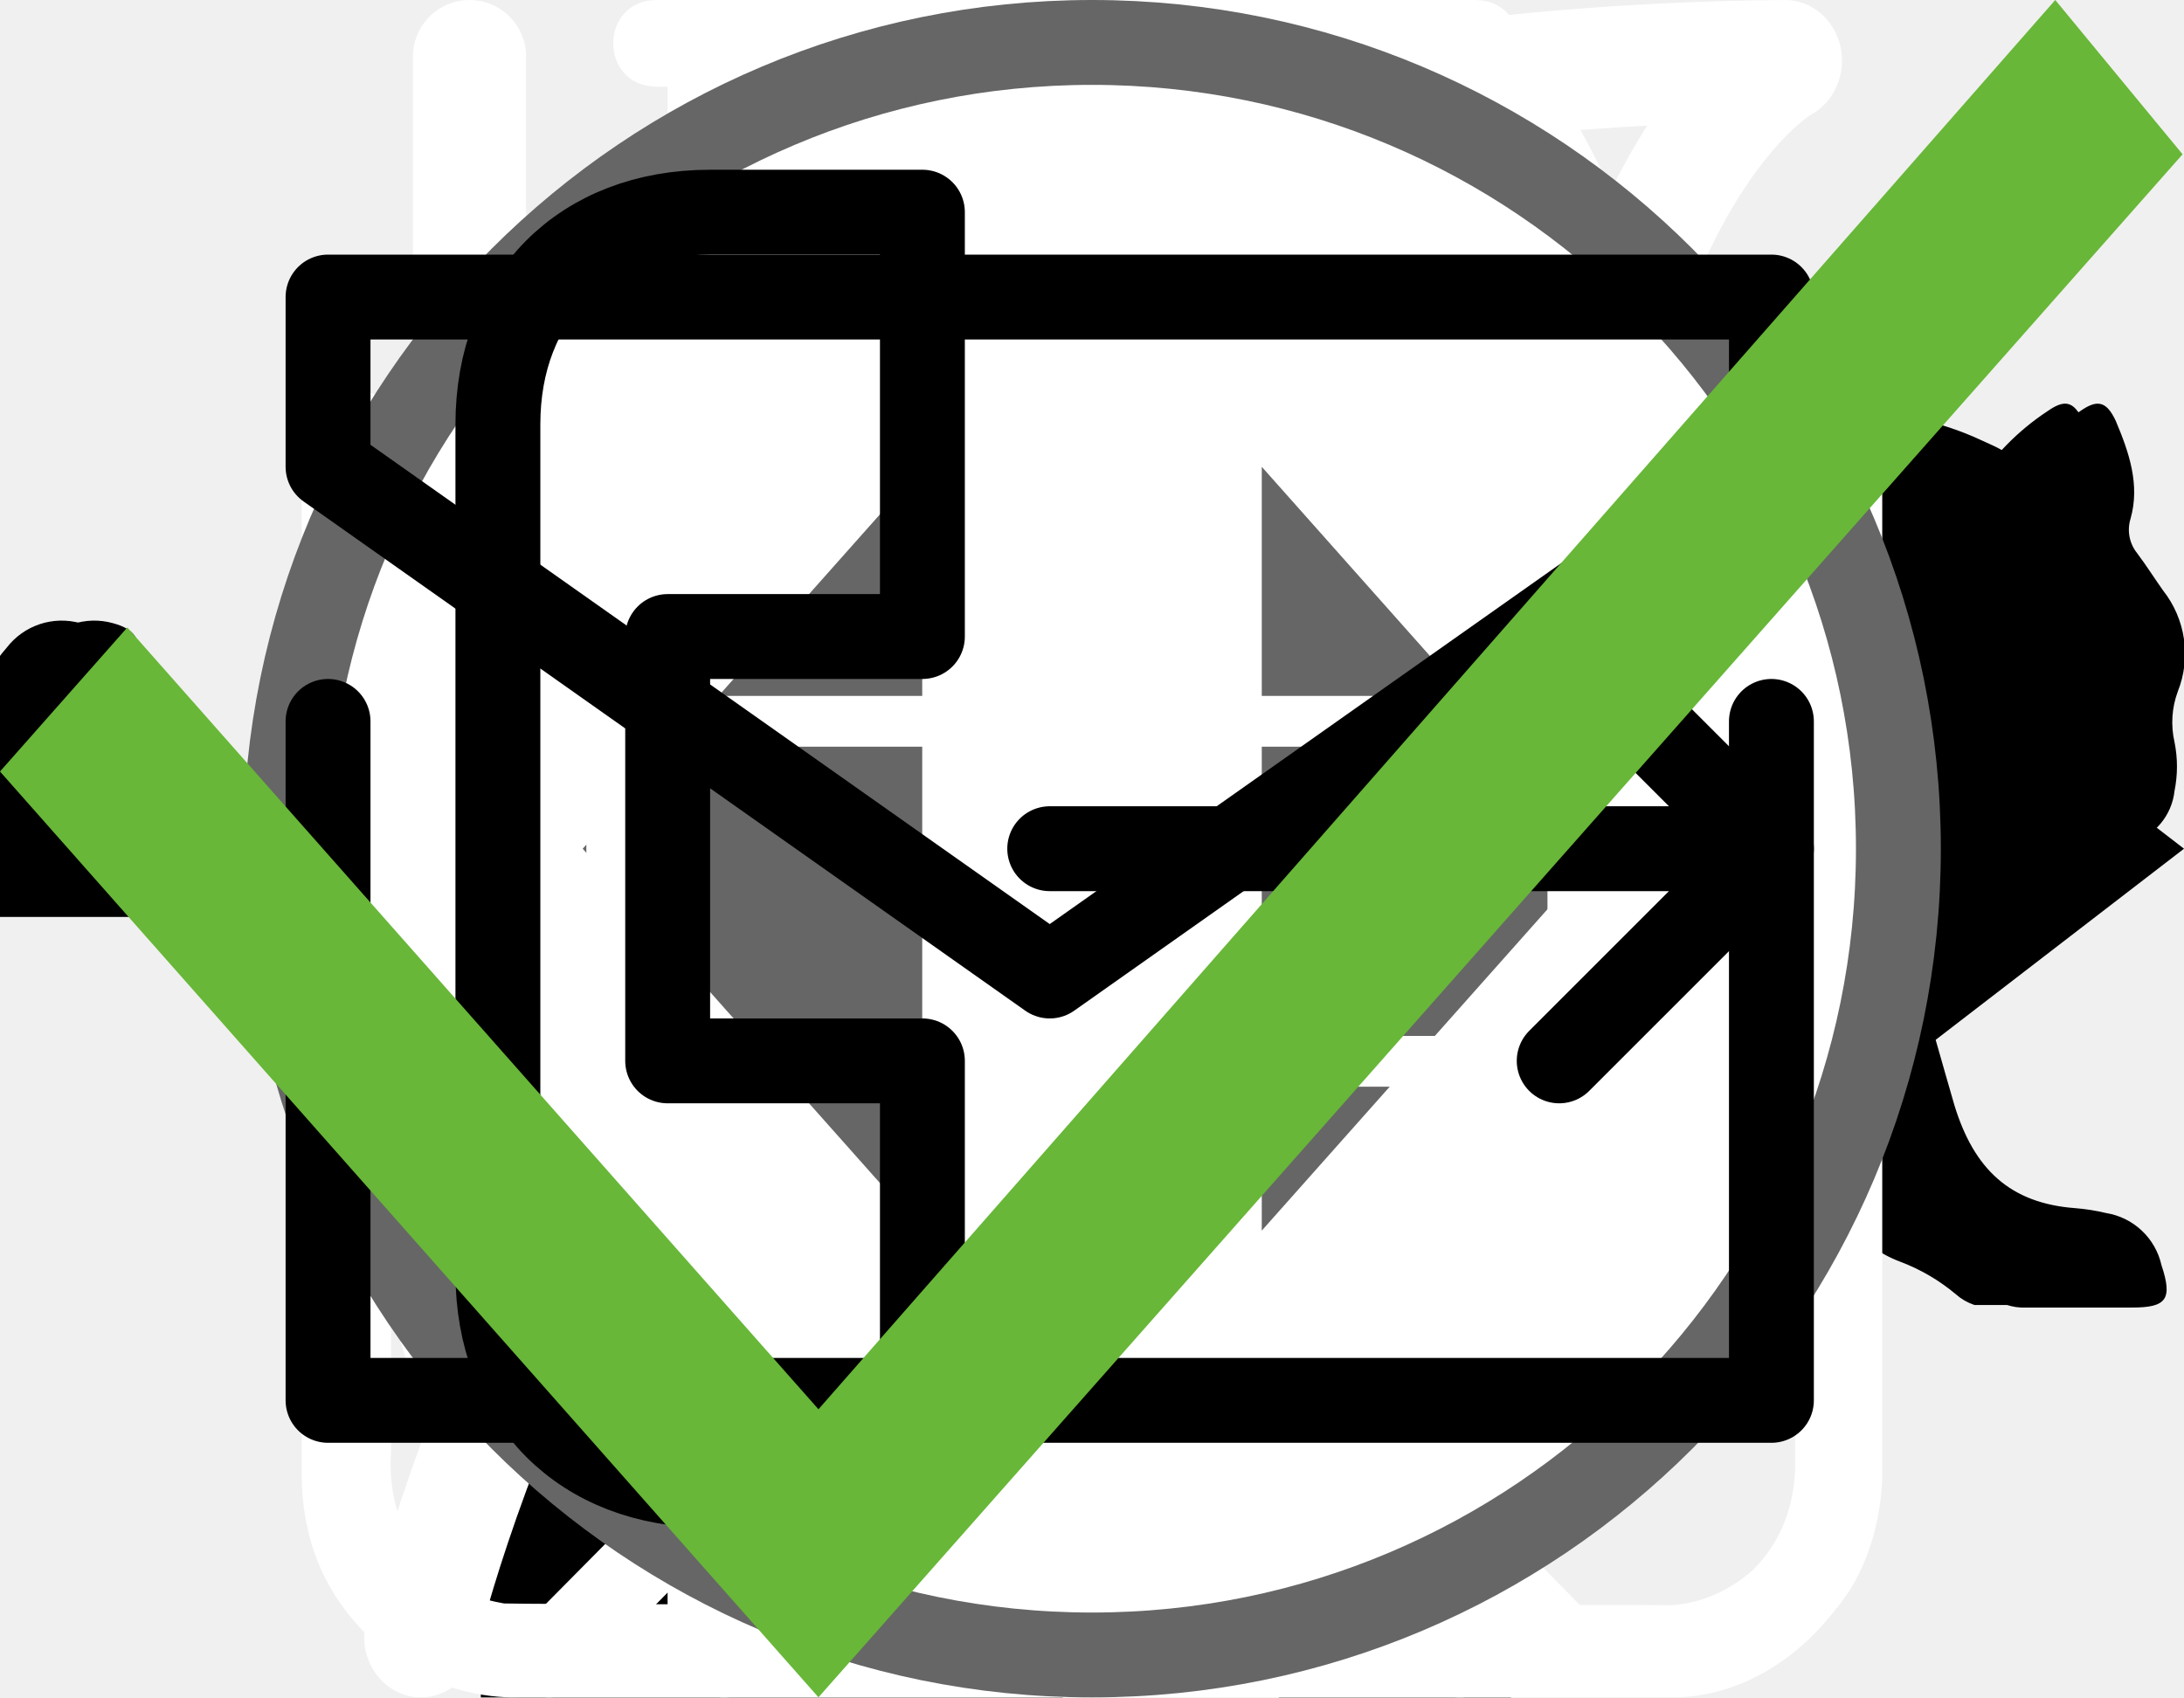
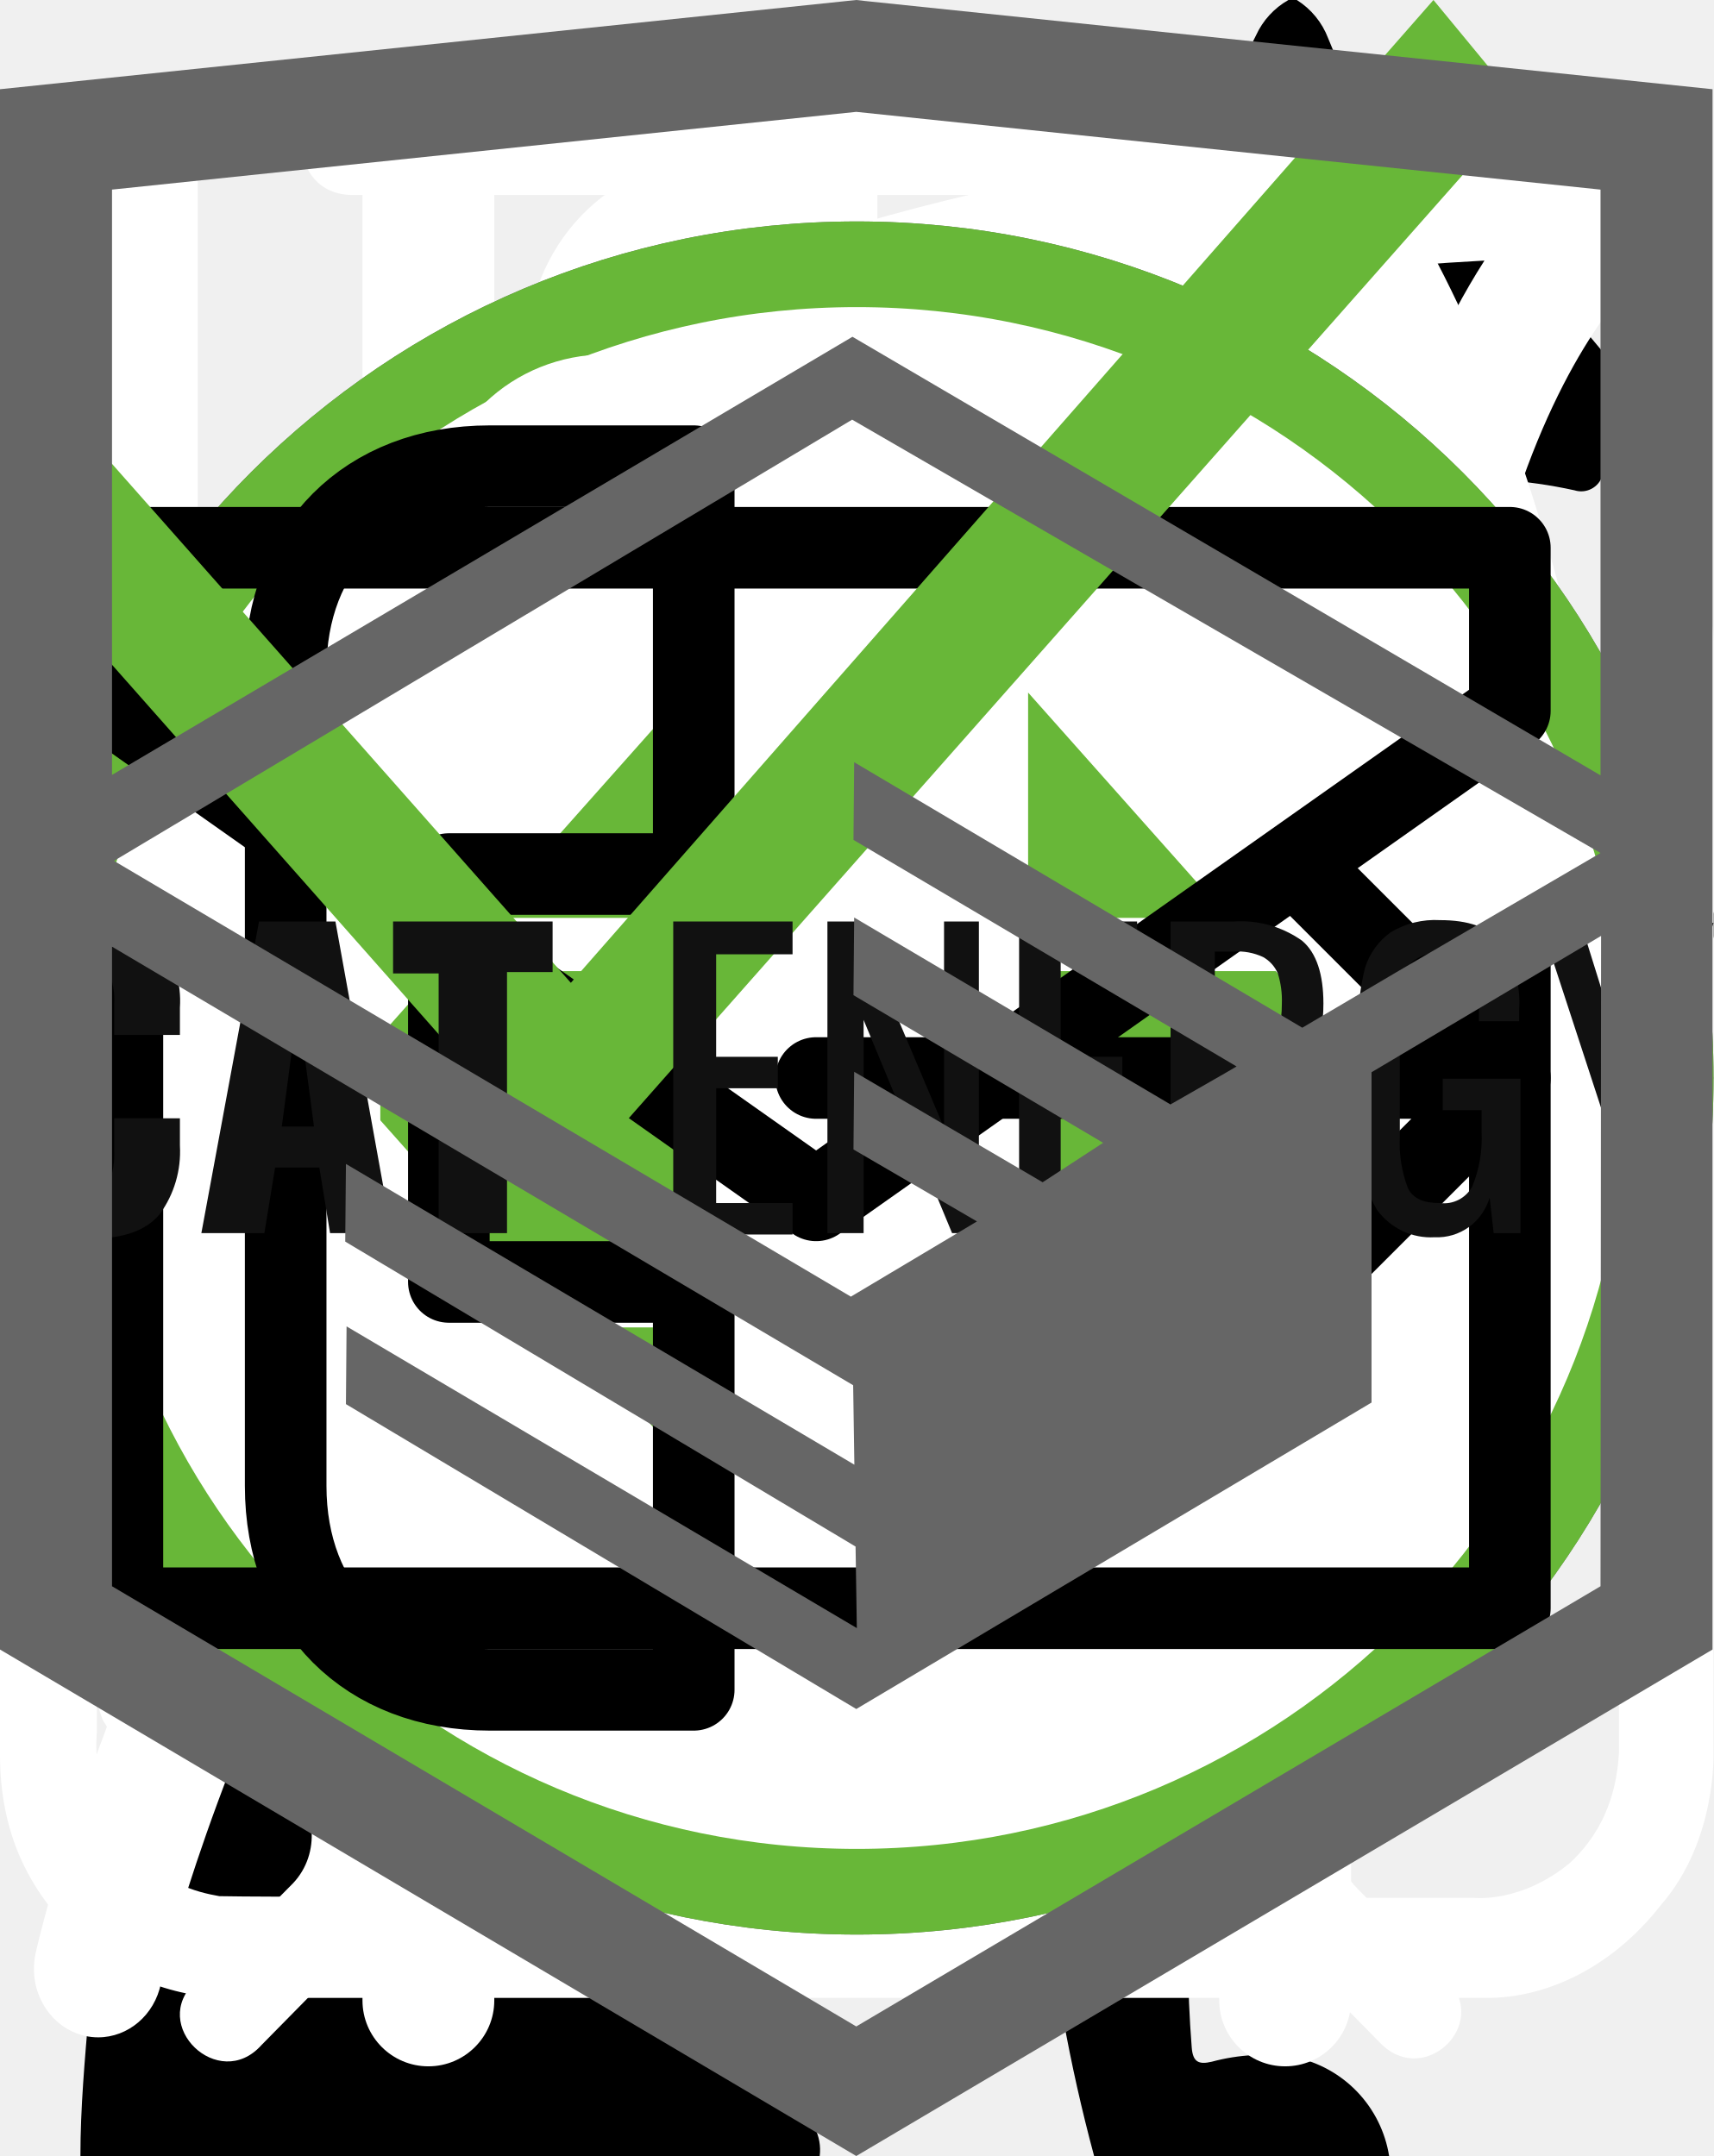
<svg xmlns="http://www.w3.org/2000/svg">
  <style>:root svg:not(:target) { display: none }</style>
  <svg id="program-slim" viewBox="0 0 36 50" fill="none">
    <g id="cat-slim" clip-path="url(#clip0_135_3256)">
      <path id="Vector" d="M28.203 0H28.008C27.678 0.187 27.415 0.474 27.257 0.82C26.968 1.377 26.745 1.967 26.594 2.577C26.561 2.761 26.469 2.928 26.331 3.053C26.193 3.178 26.018 3.254 25.833 3.268C25.266 3.366 24.729 3.592 24.263 3.93C23.797 4.268 23.413 4.708 23.143 5.216C22.771 5.877 22.453 6.566 22.191 7.278C21.461 9.175 20.901 11.134 20.211 13.046C19.887 13.918 19.872 13.918 18.895 13.918C17.727 13.918 17.81 13.737 17.794 15.026C17.794 15.433 17.918 15.639 18.35 15.619C18.483 15.619 18.684 15.552 18.735 15.727C18.787 15.902 18.612 15.979 18.509 16.082C17.899 16.703 17.128 17.139 16.282 17.34C15.305 17.603 14.307 17.809 13.356 18.129C10.913 18.948 8.655 20.093 6.897 22.031C5.868 23.235 5.045 24.6 4.459 26.072C2.571 30.526 1.656 35.217 0.946 39.954C0.612 42.175 0.375 44.407 0.195 46.655C0.103 47.758 0 48.876 0 50H17.141C17.17 49.773 17.128 49.543 17.023 49.34C16.858 48.929 16.59 48.567 16.245 48.29C15.9 48.013 15.489 47.83 15.053 47.758C14.693 47.675 14.652 47.567 14.873 47.283C15.234 46.801 15.51 46.261 15.691 45.686C16.529 43.206 16.853 40.619 17.259 38.057C17.489 36.1 18.089 34.205 19.029 32.474C19.761 31.2 20.738 30.084 21.903 29.191C22.33 28.866 22.346 28.866 22.418 29.418C22.469 29.784 22.479 30.16 22.505 30.531C22.66 32.966 22.628 35.41 22.413 37.84C22.218 39.724 22.193 41.622 22.335 43.51C22.54 45.703 22.93 47.874 23.503 50H30.343C30.254 49.442 29.997 48.924 29.608 48.516C29.218 48.107 28.714 47.826 28.162 47.711C27.518 47.609 26.859 47.644 26.229 47.814C25.92 47.887 25.791 47.814 25.766 47.479C25.553 44.751 25.726 42.005 26.28 39.325C26.966 36.23 27.491 33.102 27.854 29.954C27.989 28.682 28.388 27.453 29.026 26.345C29.638 25.253 30.173 24.119 30.775 23.021C31.014 22.621 31.157 22.172 31.195 21.708C31.233 21.244 31.163 20.778 30.991 20.345C30.852 19.979 30.718 19.608 30.549 19.258C30.034 18.253 29.52 17.258 29.047 16.242C28.795 15.727 28.851 15.665 29.412 15.649C30.25 15.649 30.25 15.649 30.266 14.804C30.266 14.691 30.266 14.577 30.266 14.464C30.266 14.108 30.132 13.912 29.751 13.948C29.494 13.948 29.237 13.948 28.97 13.948C28.615 13.948 28.512 13.799 28.599 13.433C28.773 12.838 29.114 12.306 29.582 11.901C30.05 11.496 30.625 11.235 31.238 11.149C32.377 11.05 33.525 11.125 34.642 11.371C34.771 11.412 34.911 11.4 35.031 11.338C35.151 11.277 35.243 11.17 35.285 11.041C35.491 10.526 35.717 10.01 35.949 9.495C36.001 9.403 36.024 9.298 36.015 9.193C36.006 9.088 35.965 8.988 35.897 8.907C34.251 6.814 32.467 4.861 30.034 3.608C29.917 3.558 29.814 3.478 29.735 3.377C29.656 3.276 29.603 3.157 29.582 3.031C29.444 2.294 29.225 1.575 28.929 0.887C28.79 0.52 28.535 0.209 28.203 0V0Z" fill="black" />
    </g>
    <defs>
      <clipPath id="clip0_135_3256">
        <rect width="36" height="50" fill="white" />
      </clipPath>
    </defs>
  </svg>
  <svg id="program-pro-mobile" viewBox="0 0 67 28" fill="none">
    <g id="cat-pro" clip-path="url(#clip0_135_3258)">
      <path id="Vector" d="M60.559 2.878C61.136 1.96 61.904 1.176 62.809 0.578C63.309 0.228 63.609 0.228 63.909 0.878C64.309 1.828 64.659 2.828 64.359 3.878C64.305 4.057 64.294 4.245 64.329 4.428C64.364 4.611 64.443 4.783 64.559 4.928C64.859 5.328 65.109 5.728 65.359 6.078C65.699 6.51 65.92 7.024 65.999 7.568C66.078 8.112 66.013 8.668 65.809 9.178C65.626 9.674 65.591 10.213 65.709 10.728C65.809 11.223 65.809 11.733 65.709 12.228C65.669 12.599 65.519 12.949 65.278 13.234C65.038 13.519 64.718 13.726 64.359 13.828C63.72 13.95 63.149 14.307 62.759 14.828C62.712 14.905 62.646 14.969 62.567 15.012C62.488 15.056 62.399 15.079 62.309 15.078C61.709 15.178 60.209 13.828 60.209 13.228V12.928C60.259 11.128 60.159 10.978 58.509 10.228C58.164 10.107 57.854 9.9 57.609 9.628C57.309 9.228 56.909 9.278 56.459 9.428C56.009 9.578 55.759 9.878 55.809 10.378C55.96 11.589 56.01 12.81 55.959 14.028C55.962 14.168 55.997 14.304 56.059 14.428C57.609 16.678 58.209 19.328 58.959 21.878C59.559 23.828 60.659 24.878 62.659 25.028C62.979 25.054 63.297 25.104 63.609 25.178C64.02 25.244 64.402 25.432 64.705 25.717C65.008 26.003 65.218 26.372 65.309 26.778C65.659 27.828 65.459 28.078 64.409 28.078H61.159C60.738 28.1 60.326 27.956 60.009 27.678C59.503 27.251 58.928 26.913 58.309 26.678C57.625 26.426 57.032 25.973 56.609 25.378C56.023 24.56 55.353 23.806 54.609 23.128C53.209 21.678 51.709 20.278 50.409 18.778C49.419 17.756 48.849 16.401 48.809 14.978C48.809 14.528 48.709 14.328 48.209 14.528C48.059 14.623 47.886 14.675 47.709 14.678C46.309 14.678 45.609 15.528 45.109 16.778C44.659 17.828 44.059 18.828 43.509 19.878C43.197 20.536 43.027 21.251 43.009 21.978C43.009 23.178 43.309 23.578 44.409 23.978C45.109 24.228 45.759 24.478 46.109 25.178C46.509 25.978 46.409 26.178 45.559 26.228H42.159C41.963 26.248 41.766 26.205 41.596 26.107C41.425 26.008 41.29 25.858 41.209 25.678L40.309 24.178C40.044 23.787 39.874 23.339 39.813 22.87C39.752 22.401 39.802 21.924 39.959 21.478C40.175 20.61 40.193 19.704 40.009 18.828C39.883 18.218 39.894 17.588 40.041 16.983C40.188 16.378 40.467 15.813 40.859 15.328C41.159 14.978 41.159 14.828 40.659 14.728C38.615 14.294 36.633 13.605 34.759 12.678C34.746 12.678 34.733 12.673 34.724 12.664C34.714 12.654 34.709 12.642 34.709 12.628C33.109 12.028 32.809 12.128 32.359 13.778C31.959 15.178 31.559 16.578 31.259 18.028C30.909 19.628 31.309 21.128 31.809 22.628C32.009 23.228 32.609 23.178 33.059 23.328C34.059 23.628 34.909 24.028 35.309 25.078C35.659 25.878 35.609 25.978 34.759 25.978C33.909 25.978 33.059 25.928 32.159 25.978C31.4 25.992 30.658 25.745 30.059 25.278C27.659 23.678 26.959 21.228 26.759 18.578C26.659 16.928 25.759 15.628 24.709 14.378C24.509 14.128 24.309 14.028 24.009 14.228C22.936 14.82 21.815 15.322 20.659 15.728C18.246 16.58 16.129 18.108 14.559 20.128C13.973 20.866 13.593 21.746 13.459 22.678C13.309 23.578 13.559 23.978 14.459 24.228C15.359 24.478 15.809 24.978 15.909 25.928C15.959 26.328 15.809 26.528 15.409 26.528H11.359C11.227 26.519 11.098 26.478 10.985 26.408C10.872 26.338 10.777 26.242 10.709 26.128C10.081 25.351 9.745 24.378 9.759 23.378C9.733 21.651 9.884 19.925 10.209 18.228C10.276 17.72 10.466 17.236 10.762 16.818C11.058 16.4 11.452 16.06 11.909 15.828C14.859 14.428 16.409 11.778 17.809 9.028C18.109 8.478 17.859 8.378 17.359 8.428C15.96 8.623 14.634 9.174 13.509 10.028C12.036 11.103 10.649 12.29 9.359 13.578C7.984 14.975 6.16 15.843 4.209 16.028C0.559 16.228 -1.141 14.178 -0.991 10.878C-0.957 9.753 -0.533 8.675 0.209 7.828C0.467 7.494 0.819 7.244 1.22 7.11C1.621 6.977 2.052 6.966 2.459 7.078C3.209 7.278 3.409 7.678 3.109 8.428C2.959 8.728 2.759 8.978 2.609 9.278C2.393 9.585 2.225 9.922 2.109 10.278C1.559 11.778 2.309 12.828 3.859 12.978C5.509 13.128 6.859 12.428 8.109 11.428C9.615 10.223 10.96 8.828 12.109 7.278C12.969 6.147 14.051 5.204 15.29 4.507C16.528 3.811 17.896 3.376 19.309 3.228C20.459 3.078 21.459 2.578 22.559 2.278C24.616 1.651 26.759 1.348 28.909 1.378C29.905 1.42 30.897 1.232 31.809 0.828C34.259 -0.172 36.809 -0.172 39.359 0.328C41.359 0.728 43.359 1.228 45.309 1.728C46.47 1.945 47.663 1.911 48.809 1.628C51.003 1.072 53.248 0.737 55.509 0.628C56.99 0.556 58.467 0.848 59.809 1.478C60.809 1.928 60.809 1.928 60.559 2.878Z" fill="black" />
    </g>
    <defs>
      <clipPath id="clip0_135_3258">
        <rect width="67" height="28" fill="white" />
      </clipPath>
    </defs>
  </svg>
  <svg id="program-pro" viewBox="0 0 268 112" fill="none">
    <path d="M246.236 11.514C248.545 7.84 251.614 4.703 255.236 2.314C257.236 0.914 258.436 0.914 259.636 3.514C261.236 7.314 262.636 11.314 261.436 15.514C261.218 16.226 261.177 16.981 261.316 17.713C261.456 18.445 261.772 19.131 262.236 19.714C263.436 21.314 264.436 22.914 265.436 24.314C266.797 26.041 267.68 28.096 267.996 30.273C268.312 32.449 268.05 34.67 267.236 36.714C266.502 38.697 266.363 40.852 266.836 42.914C267.236 44.894 267.236 46.934 266.836 48.914C266.675 50.397 266.075 51.797 265.113 52.938C264.151 54.078 262.871 54.905 261.436 55.314C258.878 55.8 256.595 57.227 255.036 59.314C254.848 59.621 254.583 59.874 254.267 60.05C253.952 60.225 253.597 60.316 253.236 60.314C250.836 60.714 244.836 55.314 244.836 52.914V51.714C245.036 44.514 244.636 43.914 238.036 40.914C236.655 40.426 235.417 39.602 234.436 38.514C233.236 36.914 231.636 37.114 229.836 37.714C228.036 38.314 227.036 39.514 227.236 41.514C227.84 46.355 228.04 51.239 227.836 56.114C227.85 56.67 227.986 57.217 228.236 57.714C234.436 66.714 236.836 77.314 239.836 87.514C242.236 95.314 246.636 99.514 254.636 100.114C255.917 100.216 257.187 100.416 258.436 100.714C260.08 100.978 261.607 101.729 262.819 102.87C264.031 104.011 264.873 105.489 265.236 107.114C266.636 111.314 265.836 112.314 261.636 112.314H248.636C246.953 112.399 245.303 111.825 244.036 110.714C242.012 109.005 239.713 107.653 237.236 106.714C234.499 105.703 232.129 103.891 230.436 101.514C228.094 98.241 225.412 95.224 222.436 92.514C216.836 86.714 210.836 81.114 205.636 75.114C201.678 71.025 199.395 65.602 199.236 59.914C199.236 58.114 198.836 57.314 196.836 58.114C196.238 58.494 195.546 58.701 194.836 58.714C189.236 58.714 186.436 62.114 184.436 67.114C182.636 71.314 180.236 75.314 178.036 79.514C176.789 82.143 176.108 85.005 176.036 87.914C176.036 92.714 177.236 94.314 181.636 95.914C184.436 96.914 187.036 97.914 188.436 100.714C190.036 103.914 189.636 104.714 186.236 104.914H172.636C171.852 104.991 171.064 104.821 170.382 104.426C169.7 104.031 169.16 103.432 168.836 102.714L165.236 96.714C164.175 95.148 163.496 93.356 163.253 91.48C163.01 89.605 163.21 87.698 163.836 85.914C164.702 82.441 164.77 78.817 164.036 75.314C163.532 72.874 163.576 70.353 164.164 67.932C164.752 65.511 165.869 63.251 167.436 61.314C168.636 59.914 168.636 59.314 166.636 58.914C158.458 57.176 150.53 54.422 143.036 50.714C142.983 50.714 142.933 50.693 142.895 50.655C142.858 50.618 142.836 50.567 142.836 50.514C136.436 48.114 135.236 48.514 133.436 55.114C131.836 60.714 130.236 66.314 129.036 72.114C127.636 78.514 129.236 84.514 131.236 90.514C132.036 92.914 134.436 92.714 136.236 93.314C140.236 94.514 143.636 96.114 145.236 100.314C146.636 103.514 146.436 103.914 143.036 103.914C139.636 103.914 136.236 103.714 132.636 103.914C129.599 103.969 126.634 102.98 124.236 101.114C114.636 94.714 111.836 84.914 111.036 74.314C110.636 67.714 107.036 62.514 102.836 57.514C102.036 56.514 101.236 56.114 100.036 56.914C95.743 59.281 91.261 61.288 86.636 62.914C76.985 66.322 68.516 72.431 62.236 80.514C59.892 83.464 58.373 86.984 57.837 90.714C57.236 94.314 58.236 95.914 61.837 96.914C65.436 97.914 67.237 99.914 67.636 103.714C67.837 105.314 67.237 106.114 65.636 106.114H49.437C48.906 106.076 48.393 105.911 47.94 105.632C47.488 105.354 47.109 104.97 46.837 104.514C44.324 101.403 42.98 97.512 43.036 93.514C42.931 86.604 43.535 79.701 44.837 72.914C45.103 70.881 45.862 68.944 47.047 67.271C48.232 65.598 49.807 64.24 51.636 63.314C63.437 57.714 69.636 47.114 75.237 36.114C76.436 33.914 75.436 33.514 73.436 33.714C67.839 34.491 62.536 36.695 58.036 40.114C52.145 44.411 46.595 49.159 41.437 54.314C35.936 59.901 28.642 63.371 20.837 64.114C6.236 64.914 -0.564 56.714 0.036 43.514C0.171 39.013 1.868 34.699 4.836 31.314C5.869 29.976 7.276 28.976 8.879 28.441C10.482 27.907 12.208 27.863 13.836 28.314C16.837 29.114 17.637 30.714 16.436 33.714C15.836 34.914 15.037 35.914 14.437 37.114C13.574 38.34 12.899 39.688 12.437 41.114C10.236 47.114 13.236 51.314 19.436 51.914C26.037 52.514 31.436 49.714 36.437 45.714C42.46 40.89 47.838 35.311 52.437 29.114C55.875 24.588 60.205 20.816 65.158 18.03C70.112 15.244 75.584 13.502 81.237 12.914C85.837 12.314 89.837 10.314 94.237 9.114C102.465 6.605 111.034 5.39 119.636 5.514C123.621 5.68 127.59 4.927 131.236 3.314C141.036 -0.686 151.236 -0.686 161.436 1.314C169.436 2.914 177.436 4.914 185.236 6.914C189.878 7.779 194.651 7.642 199.236 6.514C208.014 4.289 216.992 2.949 226.036 2.514C231.961 2.225 237.867 3.393 243.236 5.914C247.236 7.714 247.236 7.714 246.236 11.514Z" fill="black" />
  </svg>
  <svg id="arrow" viewBox="0 0 32 12" fill="none">
    <line y1="6" x2="26" y2="6" stroke="black" stroke-width="2" />
    <path d="M32 6L25.25 11.196L25.25 0.804L32 6Z" fill="black" />
  </svg>
  <svg id="nutrition" viewBox="0 0 25 28" fill="none">
    <path id="Vector" d="M24.844 0.767C24.743 0.317 24.365 0 23.933 0C23.931 0 23.929 0 23.927 0C18.989 0.033 6.982 0.916 2.134 8.38C-0.384 12.258 -0.601 17.293 1.49 23.345C1.506 23.392 1.538 23.424 1.56 23.467C0.813 25.44 0.523 26.753 0.516 26.79C0.407 27.33 0.73 27.862 1.237 27.978C1.302 27.993 1.368 28 1.433 28C1.866 28 2.255 27.679 2.349 27.21C2.369 27.108 4.758 16.837 13.203 10.832C13.634 10.526 13.75 9.905 13.463 9.445C13.175 8.985 12.593 8.86 12.162 9.168C7.373 12.573 4.424 17.176 2.69 20.824C1.448 16.246 1.774 12.447 3.676 9.519C7.419 3.755 16.298 2.365 21.658 2.071C20.505 3.872 19.245 7.174 19.245 13C19.245 16.12 18.415 18.522 16.78 20.14C14.159 22.731 9.901 22.974 6.787 22.724C6.269 22.679 5.82 23.095 5.781 23.646C5.741 24.196 6.128 24.676 6.644 24.718C7.268 24.769 7.933 24.8 8.625 24.8C11.796 24.8 15.494 24.137 18.054 21.606C20.089 19.595 21.12 16.7 21.12 13.001C21.12 3.902 24.336 1.905 24.352 1.896C24.742 1.687 24.946 1.219 24.844 0.767Z" fill="white" />
  </svg>
  <svg id="powder" viewBox="0 0 27 29" fill="none">
    <path id="Vector" d="M11.301 0C9.606 0 8.287 1.383 8.287 3.134C8.287 4.885 9.606 6.268 11.301 6.268C12.996 6.268 14.314 4.885 14.314 3.134C14.314 1.383 12.996 0 11.301 0ZM11.301 1.198C12.337 1.198 13.09 2.056 13.09 3.134C13.09 4.148 12.271 5.07 11.301 5.07C10.265 5.07 9.511 4.212 9.511 3.134C9.511 2.12 10.321 1.198 11.301 1.198V1.198ZM0 25.164C0 26.362 0.424 27.376 1.413 28.206C2.448 29.072 3.673 28.998 3.673 28.998H23.449C24.259 28.998 25.332 28.611 26.18 27.524C27.056 26.51 26.999 25.127 26.999 25.127V7.614C26.999 7.171 26.886 7.005 26.227 7.005C25.568 7.005 25.511 7.282 25.511 7.604V25.118C25.492 25.422 25.436 26.224 24.739 26.869C23.976 27.505 23.232 27.422 23.232 27.422C23.232 27.422 4.398 27.422 3.456 27.395C3.098 27.33 2.514 27.201 1.949 26.473C1.422 25.735 1.526 24.814 1.526 24.814V7.3C1.526 6.83 1.281 6.655 0.772 6.655C0.264 6.655 0 6.83 0 7.245V25.164ZM16.951 8.572C15.821 8.812 14.691 8.959 12.525 10.969C10.359 12.997 8.758 12.905 7.157 12.812C5.556 12.72 3.861 11.245 3.579 10.877C3.23 10.517 2.637 10.757 2.448 10.996C2.288 11.236 2.288 11.651 2.561 12.011C3.88 13.209 5.104 14.13 7.458 14.315C9.813 14.536 12.073 13.495 13.58 12.011C15.086 10.536 15.84 10.259 16.97 10.075C19.701 9.651 21.302 10.702 22.244 11.365C23.279 12.471 23.562 12.158 23.845 11.845C24.41 11.116 23.609 10.554 22.714 9.909C20.831 8.711 19.042 8.25 16.97 8.618L16.951 8.572ZM7.534 15.854C6.31 15.854 5.368 16.868 5.368 18.159C5.368 19.449 6.31 20.463 7.534 20.463C8.758 20.463 9.7 19.449 9.7 18.159C9.7 16.868 8.758 15.854 7.534 15.854ZM19.776 16.647C18.175 16.647 16.857 18.029 16.857 19.689C16.857 21.348 18.175 22.73 19.776 22.73C21.377 22.73 22.696 21.348 22.696 19.689C22.696 18.029 21.377 16.647 19.776 16.647ZM19.776 18.122C20.605 18.122 21.283 18.831 21.283 19.689C21.283 20.564 20.605 21.256 19.776 21.256C18.948 21.256 18.27 20.546 18.27 19.689C18.27 18.813 18.948 18.122 19.776 18.122Z" fill="white" />
  </svg>
  <svg id="eat" viewBox="0 0 26 30" fill="none">
    <g id="icon_eat">
      <path id="Knife" fill-rule="evenodd" clip-rule="evenodd" d="M19.117 0.076C19.491 -0.079 19.921 0.007 20.207 0.293C21.116 1.201 22.304 3.171 23.266 6.211C24.237 9.28 25 13.508 25 19C25 19.552 24.552 20 24 20H20.5V29C20.5 29.552 20.052 30 19.5 30C18.948 30 18.5 29.552 18.5 29V1C18.5 0.596 18.744 0.231 19.117 0.076ZM20.5 18H22.991C22.905 13.184 22.205 9.488 21.359 6.814C21.081 5.935 20.788 5.171 20.5 4.519V18Z" fill="white" />
      <g id="Fork">
        <path fill-rule="evenodd" clip-rule="evenodd" d="M6.5 0C7.052 0 7.5 0.448 7.5 1V29C7.5 29.552 7.052 30 6.5 30C5.948 30 5.5 29.552 5.5 29V1C5.5 0.448 5.948 0 6.5 0Z" fill="white" />
        <path fill-rule="evenodd" clip-rule="evenodd" d="M2 0C2.552 0 3 0.448 3 1V6.5C3 7.057 3.192 7.815 3.701 8.417C4.18 8.983 5.014 9.5 6.5 9.5C7.052 9.5 7.5 9.948 7.5 10.5C7.5 11.052 7.052 11.5 6.5 11.5C4.485 11.5 3.07 10.767 2.174 9.708C1.308 8.685 1 7.443 1 6.5V1C1 0.448 1.448 0 2 0Z" fill="white" />
        <path fill-rule="evenodd" clip-rule="evenodd" d="M11 0C10.448 0 10 0.448 10 1V6.5C10 7.057 9.808 7.815 9.299 8.417C8.82 8.983 7.985 9.5 6.5 9.5C5.948 9.5 5.5 9.948 5.5 10.5C5.5 11.052 5.948 11.5 6.5 11.5C8.514 11.5 9.93 10.767 10.826 9.708C11.692 8.685 12 7.443 12 6.5V1C12 0.448 11.552 0 11 0Z" fill="white" />
      </g>
    </g>
  </svg>
  <svg id="watch" viewBox="0 0 27 31" fill="none">
    <path id="Vector" d="M5.558 0C4.491 0 4.491 1.583 5.558 1.583H12.225V3.187C5.398 3.62 0 9.414 0 16.485C0 20.496 1.749 24.116 4.512 26.554C4.992 26.976 5.056 27.725 4.619 28.19L3.083 29.741C2.336 30.427 3.446 31.493 4.118 30.744L6.123 28.707C6.475 28.369 6.998 28.285 7.435 28.496C9.16 29.34 11.056 29.784 12.98 29.795C14.905 29.806 16.806 29.383 18.54 28.559C18.967 28.348 19.5 28.433 19.842 28.77L21.783 30.744C22.466 31.377 23.448 30.427 22.829 29.741L21.378 28.264C20.93 27.81 20.994 27.061 21.485 26.628C22.94 25.358 24.105 23.796 24.899 22.045C25.694 20.294 26.101 18.394 26.093 16.475C26.093 9.404 20.663 3.599 13.825 3.187V1.583H20.492C21.559 1.583 21.559 0 20.492 0H5.558ZM1.44 16.475C1.44 9.942 6.635 4.654 13.046 4.654C19.447 4.654 24.642 9.942 24.642 16.475C24.642 23.018 19.447 28.316 13.046 28.316C6.646 28.316 1.44 23.018 1.44 16.475ZM12.236 8.38C12.236 7.282 13.9 7.282 13.9 8.38V17.013C13.9 17.237 13.81 17.452 13.65 17.61C13.49 17.768 13.273 17.857 13.046 17.857C12.833 17.857 12.629 17.774 12.477 17.626C12.325 17.478 12.239 17.277 12.236 17.066V8.38ZM7.243 10.997C7.552 10.997 7.847 10.876 8.066 10.66C8.284 10.445 8.406 10.152 8.406 9.847C8.406 9.542 8.284 9.249 8.066 9.033C7.847 8.818 7.552 8.697 7.243 8.697C6.956 8.724 6.688 8.856 6.494 9.068C6.3 9.28 6.192 9.556 6.192 9.842C6.192 10.128 6.3 10.403 6.494 10.615C6.688 10.827 6.956 10.959 7.243 10.987V10.997ZM18.839 10.997C19.148 10.997 19.443 10.876 19.661 10.66C19.879 10.445 20.002 10.152 20.002 9.847C20.002 9.542 19.879 9.249 19.661 9.033C19.443 8.818 19.148 8.697 18.839 8.697C18.551 8.724 18.284 8.856 18.09 9.068C17.895 9.28 17.788 9.556 17.788 9.842C17.788 10.128 17.895 10.403 18.09 10.615C18.284 10.827 18.551 10.959 18.839 10.987V10.997ZM8.406 23.588C8.406 25.119 6.081 25.119 6.081 23.588C6.081 22.058 8.406 22.058 8.406 23.588ZM13.046 27.029C13.208 27.044 13.371 27.026 13.524 26.975C13.678 26.925 13.82 26.843 13.94 26.735C14.06 26.627 14.155 26.496 14.221 26.349C14.287 26.203 14.321 26.044 14.321 25.884C14.321 25.723 14.287 25.565 14.221 25.418C14.155 25.271 14.06 25.14 13.94 25.032C13.82 24.924 13.678 24.843 13.524 24.792C13.371 24.741 13.208 24.723 13.046 24.739C12.759 24.766 12.492 24.898 12.297 25.11C12.103 25.322 11.995 25.598 11.995 25.884C11.995 26.17 12.103 26.445 12.297 26.657C12.492 26.869 12.759 27.001 13.046 27.029ZM4.928 16.644C4.944 16.803 4.926 16.964 4.874 17.116C4.823 17.269 4.741 17.409 4.632 17.527C4.523 17.646 4.39 17.741 4.242 17.806C4.093 17.871 3.933 17.904 3.771 17.904C3.609 17.904 3.449 17.871 3.3 17.806C3.152 17.741 3.019 17.646 2.91 17.527C2.801 17.409 2.719 17.269 2.668 17.116C2.616 16.964 2.598 16.803 2.614 16.644C2.641 16.359 2.775 16.095 2.989 15.902C3.203 15.71 3.482 15.603 3.771 15.603C4.06 15.603 4.339 15.71 4.553 15.902C4.767 16.095 4.901 16.359 4.928 16.644ZM22.317 17.794C22.478 17.809 22.641 17.791 22.795 17.741C22.948 17.69 23.09 17.608 23.21 17.5C23.33 17.393 23.426 17.261 23.491 17.114C23.557 16.968 23.591 16.809 23.591 16.649C23.591 16.489 23.557 16.33 23.491 16.183C23.426 16.037 23.33 15.905 23.21 15.797C23.09 15.69 22.948 15.608 22.795 15.557C22.641 15.507 22.478 15.489 22.317 15.504C22.029 15.531 21.762 15.664 21.567 15.875C21.373 16.087 21.265 16.363 21.265 16.649C21.265 16.935 21.373 17.211 21.567 17.422C21.762 17.634 22.029 17.767 22.317 17.794ZM20.002 23.599C20.002 25.119 17.676 25.119 17.676 23.588C17.676 22.058 20.002 22.058 20.002 23.588V23.599Z" fill="white" />
  </svg>
  <svg id="thumb" viewBox="0 0 40 40" fill="none">
    <g id="thumb">
      <rect x="1" y="1" width="38" height="38" rx="19" fill="white" />
      <g id="Vector 1">
        <path d="M16 11L8 20L16 29V11Z" fill="#666666" />
        <path d="M32 20L24 11V29L32 20Z" fill="#666666" />
      </g>
      <rect x="1" y="1" width="38" height="38" rx="19" stroke="#666666" stroke-width="2" />
    </g>
  </svg>
+   <svg id="thumb--green" viewBox="0 0 40 40" fill="none">
+     <rect x="1" y="1" width="38" height="38" rx="19" fill="white" />
+     <path d="M16 11L8 20L16 29V11Z" fill="#68B738" />
+     <path d="M32 20L24 11V29L32 20Z" fill="#68B738" />
+     <rect x="1" y="1" width="38" height="38" rx="19" stroke="#68B738" stroke-width="2" />
+   </svg>
  <svg id="gift" viewBox="0 0 78 81" fill="none">
    <g id="icon_gift">
      <path id="Vector" d="M64.016 35.633H14.031C12.277 35.633 10.849 34.214 10.849 32.471V22.999C10.849 21.255 12.277 19.837 14.031 19.837H64.015C65.769 19.837 67.195 21.255 67.195 22.999V32.471C67.196 34.214 65.769 35.633 64.016 35.633ZM14.031 22.26C13.628 22.26 13.287 22.598 13.287 22.999V32.471C13.287 32.879 13.621 33.21 14.031 33.21H64.015C64.424 33.21 64.758 32.879 64.758 32.471V22.999C64.758 22.598 64.417 22.26 64.015 22.26H14.031Z" fill="white" />
      <path id="Vector_2" d="M57.045 68.082H20.999C17.622 68.082 14.874 65.351 14.874 61.993V34.421C14.874 33.752 15.42 33.209 16.093 33.209C16.766 33.209 17.312 33.752 17.312 34.421V61.993C17.312 64.015 18.966 65.659 20.999 65.659H57.045C59.077 65.659 60.731 64.015 60.731 61.993V34.421C60.731 33.752 61.277 33.209 61.95 33.209C62.622 33.209 63.168 33.752 63.168 34.421V61.993C63.168 65.351 60.421 68.082 57.045 68.082Z" fill="white" />
      <path id="Vector_3" d="M39.023 68.082C38.35 68.082 37.804 67.54 37.804 66.871V34.421C37.804 33.752 38.35 33.209 39.023 33.209C39.695 33.209 40.241 33.752 40.241 34.421V66.87C40.241 67.54 39.696 68.082 39.023 68.082Z" fill="white" />
      <g id="Group">
        <path id="Vector_4" d="M23.811 22.256C19.997 20.201 18.573 15.444 20.638 11.651C22.702 7.86 27.486 6.445 31.303 8.496C37.117 11.627 40.257 20.361 40.387 20.731L38.088 21.535C38.059 21.452 35.126 13.31 30.143 10.627C27.508 9.211 24.206 10.188 22.782 12.805C21.357 15.424 22.339 18.707 24.973 20.125L23.811 22.256Z" fill="white" />
        <path id="Vector_5" d="M54.231 22.256L53.071 20.124C54.348 19.437 55.278 18.297 55.693 16.916C56.106 15.533 55.953 14.073 55.262 12.805C54.572 11.536 53.426 10.612 52.036 10.2C50.646 9.789 49.178 9.941 47.902 10.627C42.92 13.309 39.987 21.452 39.958 21.534L37.659 20.73C37.789 20.36 40.928 11.626 46.742 8.496C48.59 7.501 50.718 7.282 52.732 7.878C54.747 8.473 56.406 9.814 57.406 11.651C58.407 13.488 58.629 15.603 58.029 17.606C57.429 19.609 56.08 21.26 54.231 22.256Z" fill="white" />
      </g>
      <path id="Vector_6" d="M61.95 51.857H16.093C15.42 51.857 14.874 51.314 14.874 50.646C14.874 49.977 15.42 49.435 16.093 49.435H61.95C62.622 49.435 63.168 49.977 63.168 50.646C63.168 51.314 62.623 51.857 61.95 51.857Z" fill="white" />
    </g>
  </svg>
  <svg id="email" viewBox="0 0 21 20" fill="none">
    <g id="email-stroke 1">
      <path id="Vector" d="M1.5 8.5V16.5H18.504V8.5M1.5 3.5H18.504V5.5L10.002 11.5L1.5 5.5V3.5Z" stroke="black" stroke-linecap="round" stroke-linejoin="round" />
    </g>
  </svg>
  <svg id="phone" viewBox="0 0 21 20" fill="none">
    <g id="phone-stroke 1">
      <path id="Vector" d="M10.002 10H18.504M18.504 10L16.004 7.5M18.504 10L16.004 12.5M8.502 2.5V7.5H5.501V12.5H8.502V17.5H6.001C4.501 17.5 3.501 16.5 3.501 15V5C3.501 3.5 4.501 2.5 6.001 2.5H8.502Z" stroke="black" stroke-linecap="round" stroke-linejoin="round" />
    </g>
  </svg>
  <svg id="check-mark" width="24" height="19" viewBox="0 0 24 19" fill="none">
    <path d="M9 15.499L1.4 6.901L0 8.485L9 18.667L24 1.697L22.6 0L9 15.499Z" fill="#68B738" />
  </svg>
+   <svg id="footer-logo" viewBox="0 0 128 24" fill="none">
+     <path d="M1.624 21.957C0.49 20.282 -0.073 18.272 0.021 16.238V7.762C-0.116 5.706 0.412 3.661 1.523 1.94C2.625 0.613 4.327 0 6.831 0C9.334 0 10.937 0.613 11.938 1.736C13.025 3.159 13.56 4.941 13.44 6.74V8.783H8.533V6.434C8.573 5.739 8.471 5.044 8.233 4.391C8.106 4.128 7.904 3.91 7.654 3.764C7.405 3.618 7.118 3.552 6.831 3.574C6.13 3.574 5.629 3.779 5.429 4.289C5.202 5.015 5.101 5.775 5.128 6.536V17.464C5.076 18.202 5.214 18.942 5.529 19.608C5.729 20.119 6.23 20.323 6.931 20.323C7.632 20.323 8.033 20.119 8.233 19.608C8.46 18.918 8.562 18.191 8.533 17.464V15.013H13.44V17.055C13.542 18.884 13.01 20.692 11.938 22.162C10.937 23.387 9.234 24 6.831 24C4.428 23.898 2.625 23.285 1.624 21.957Z" fill="#111111" />
+     <path d="M19.348 0.306H25.056L29.262 23.591H24.656L23.855 18.689H20.55L19.749 23.591H15.042L19.348 0.306ZM23.454 15.626L22.252 6.536L21.051 15.626H23.454Z" fill="#111111" />
+     <path d="M32.767 4.187H29.362V0.306H41.279V4.085H37.874V23.591H32.767V4.187Z" fill="#111111" />
+     <path d="M50.392 0.306H59.204V2.757H53.496V10.417H58.102V12.766H53.496V21.345H59.204V23.694H50.291V0.306H50.392Z" fill="#111111" />
+     <path d="M61.808 0.306H64.011L70.52 15.728V0.306H73.123V23.591H71.121L64.511 7.66V23.591H61.808V0.306Z" fill="#111111" />
+     <path d="M76.128 0.306H84.94V2.757H79.232V10.417H83.838V12.766H79.232V21.345H84.94V23.694H76.128V0.306Z" fill="#111111" />
+     <path d="M87.543 0.306H92.15C93.962 0.179 95.763 0.683 97.257 1.736C98.359 2.655 98.859 4.289 98.859 6.434C98.859 9.396 97.958 11.234 96.055 11.847L99.26 23.489H96.156L93.151 12.562H90.648V23.489H87.443V0.306H87.543ZM91.95 10.315C92.982 10.402 94.011 10.112 94.854 9.498C95.455 8.987 95.755 7.966 95.755 6.434C95.783 5.673 95.681 4.913 95.455 4.187C95.229 3.666 94.842 3.236 94.353 2.962C93.663 2.641 92.906 2.501 92.15 2.553H90.748V10.213H91.95V10.315Z" fill="#111111" />
+     <path d="M102.865 21.855C101.824 20.07 101.335 18.005 101.463 15.932V8.17C101.438 6.69 101.607 5.213 101.964 3.779C102.299 2.707 102.967 1.775 103.866 1.123C104.984 0.448 106.274 0.128 107.571 0.204C109.674 0.204 111.177 0.715 112.078 1.838C113.115 3.322 113.61 5.128 113.48 6.945V7.762H110.476V7.047C110.48 6.192 110.413 5.337 110.275 4.494C110.191 3.96 109.903 3.483 109.474 3.166C108.911 2.789 108.243 2.61 107.571 2.655C106.853 2.608 106.143 2.826 105.569 3.268C105.333 3.471 105.141 3.72 105.003 4.001C104.865 4.282 104.785 4.589 104.768 4.902C104.636 5.815 104.569 6.737 104.567 7.66V16.34C104.493 17.663 104.698 18.986 105.168 20.221C105.569 21.038 106.37 21.345 107.571 21.345C108.046 21.405 108.527 21.321 108.955 21.103C109.383 20.885 109.737 20.543 109.975 20.119C110.504 18.828 110.743 17.432 110.676 16.034V14.4H107.772V12.051H113.58V23.591H111.577L111.277 20.936C111.014 21.826 110.467 22.601 109.724 23.138C108.98 23.674 108.081 23.942 107.171 23.898C106.343 23.948 105.517 23.787 104.765 23.43C104.014 23.074 103.361 22.533 102.865 21.855Z" fill="#111111" />
+     <path d="M119.989 15.421L115.082 0.408H118.086L121.591 11.643L124.996 0.408H128L123.093 15.421V23.591H120.089V15.421H119.989Z" fill="#111111" />
+   </svg>
+   <svg id="htmlacademy" width="27" height="34" viewBox="0 0 27 34" fill="none">
+     <g clip-path="url(#clip0_101467_344)">
+       <path id="html academy " d="M13.643 0.016L13.5 0L0 1.407V26.013L13.5 34L27 26.013V1.407L13.643 0.016ZM25.234 25.015L13.5 31.957L1.766 25.015V14.929L13.451 21.845L13.47 23.098L5.454 18.355L5.443 19.58L13.489 24.389L13.509 25.675L5.464 20.917L5.454 22.143L13.5 26.951L21.624 22.118V20.893V16.909L25.243 14.759L25.234 25.015ZM25.234 13.452L22.015 15.332L20.532 16.207L13.467 12.02L13.456 13.245L19.496 16.818L19.443 16.849L19.313 16.925L18.454 17.417L13.467 14.469L13.456 15.694L17.392 18.022L16.459 18.631L16.438 18.644L13.467 16.902L13.456 18.127L15.403 19.262L13.415 20.448L1.797 13.576L13.435 6.618L25.234 13.452ZM25.234 12.227L13.44 5.311L1.766 12.22V2.99L13.5 1.764L25.234 2.99V12.227Z" fill="#666666" />
+     </g>
+     <defs>
+       <clipPath>
+         <rect width="27" height="34" fill="white" />
+       </clipPath>
+     </defs>
+   </svg>
</svg>
